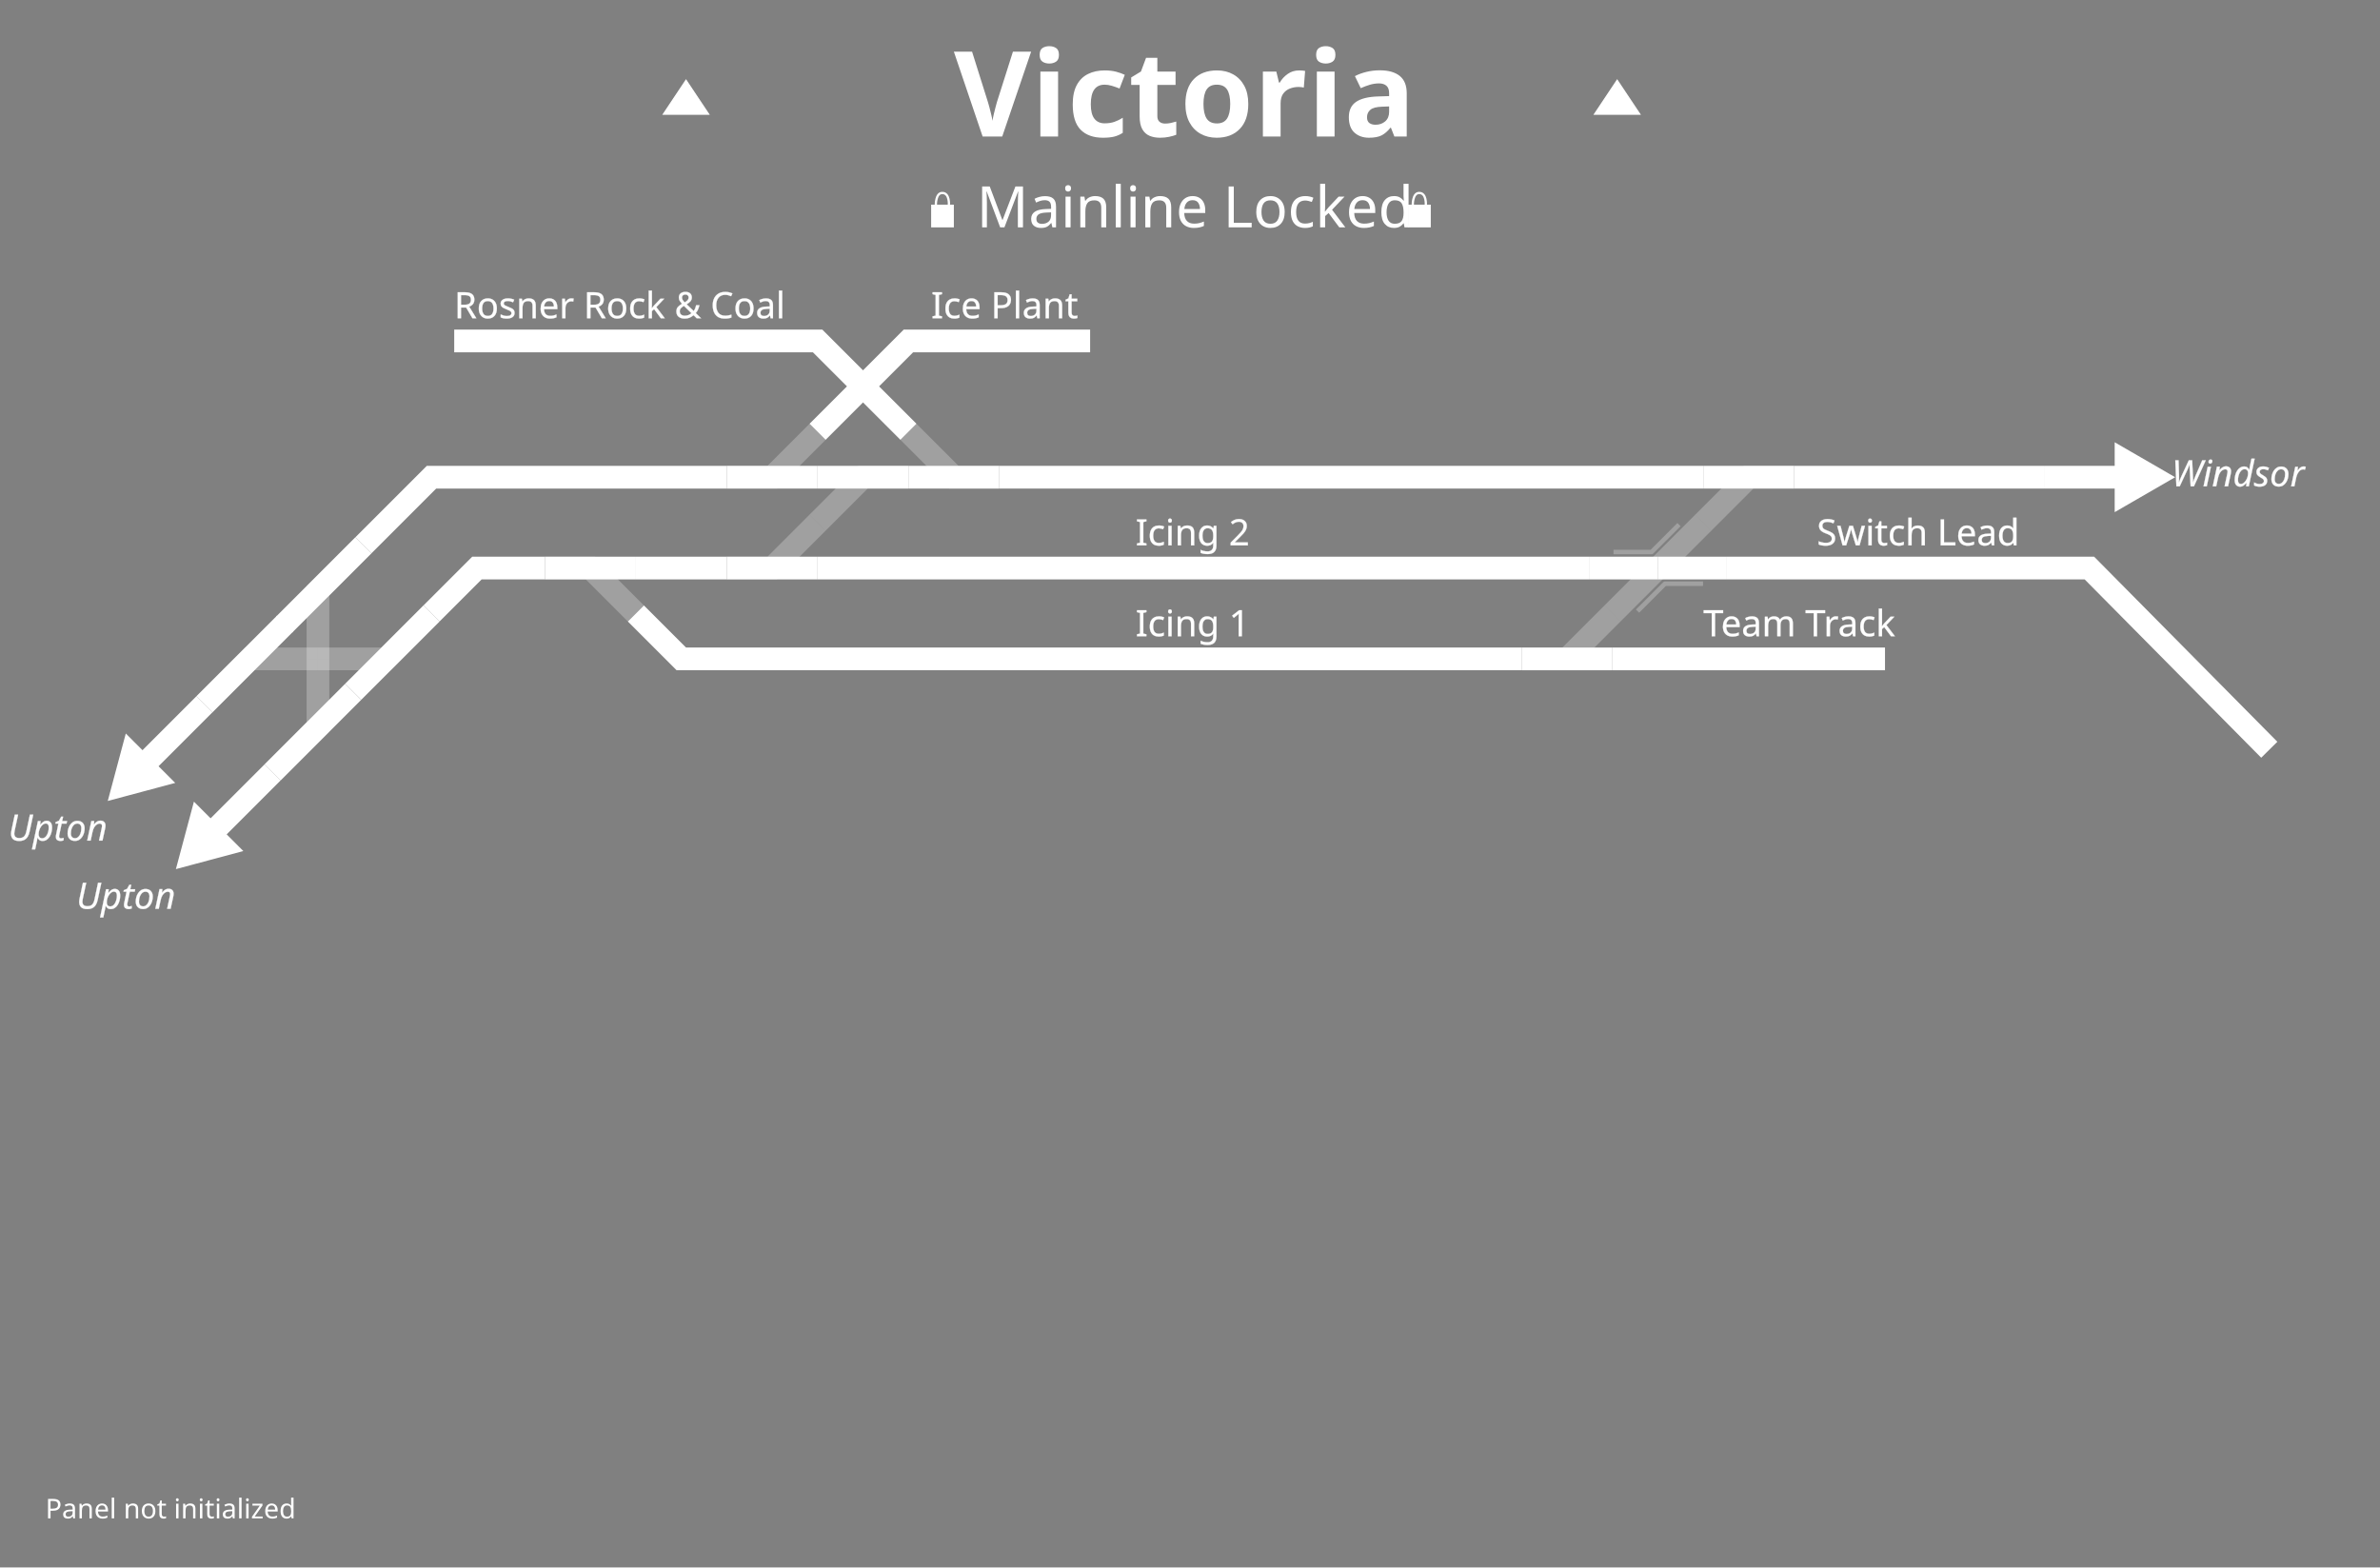
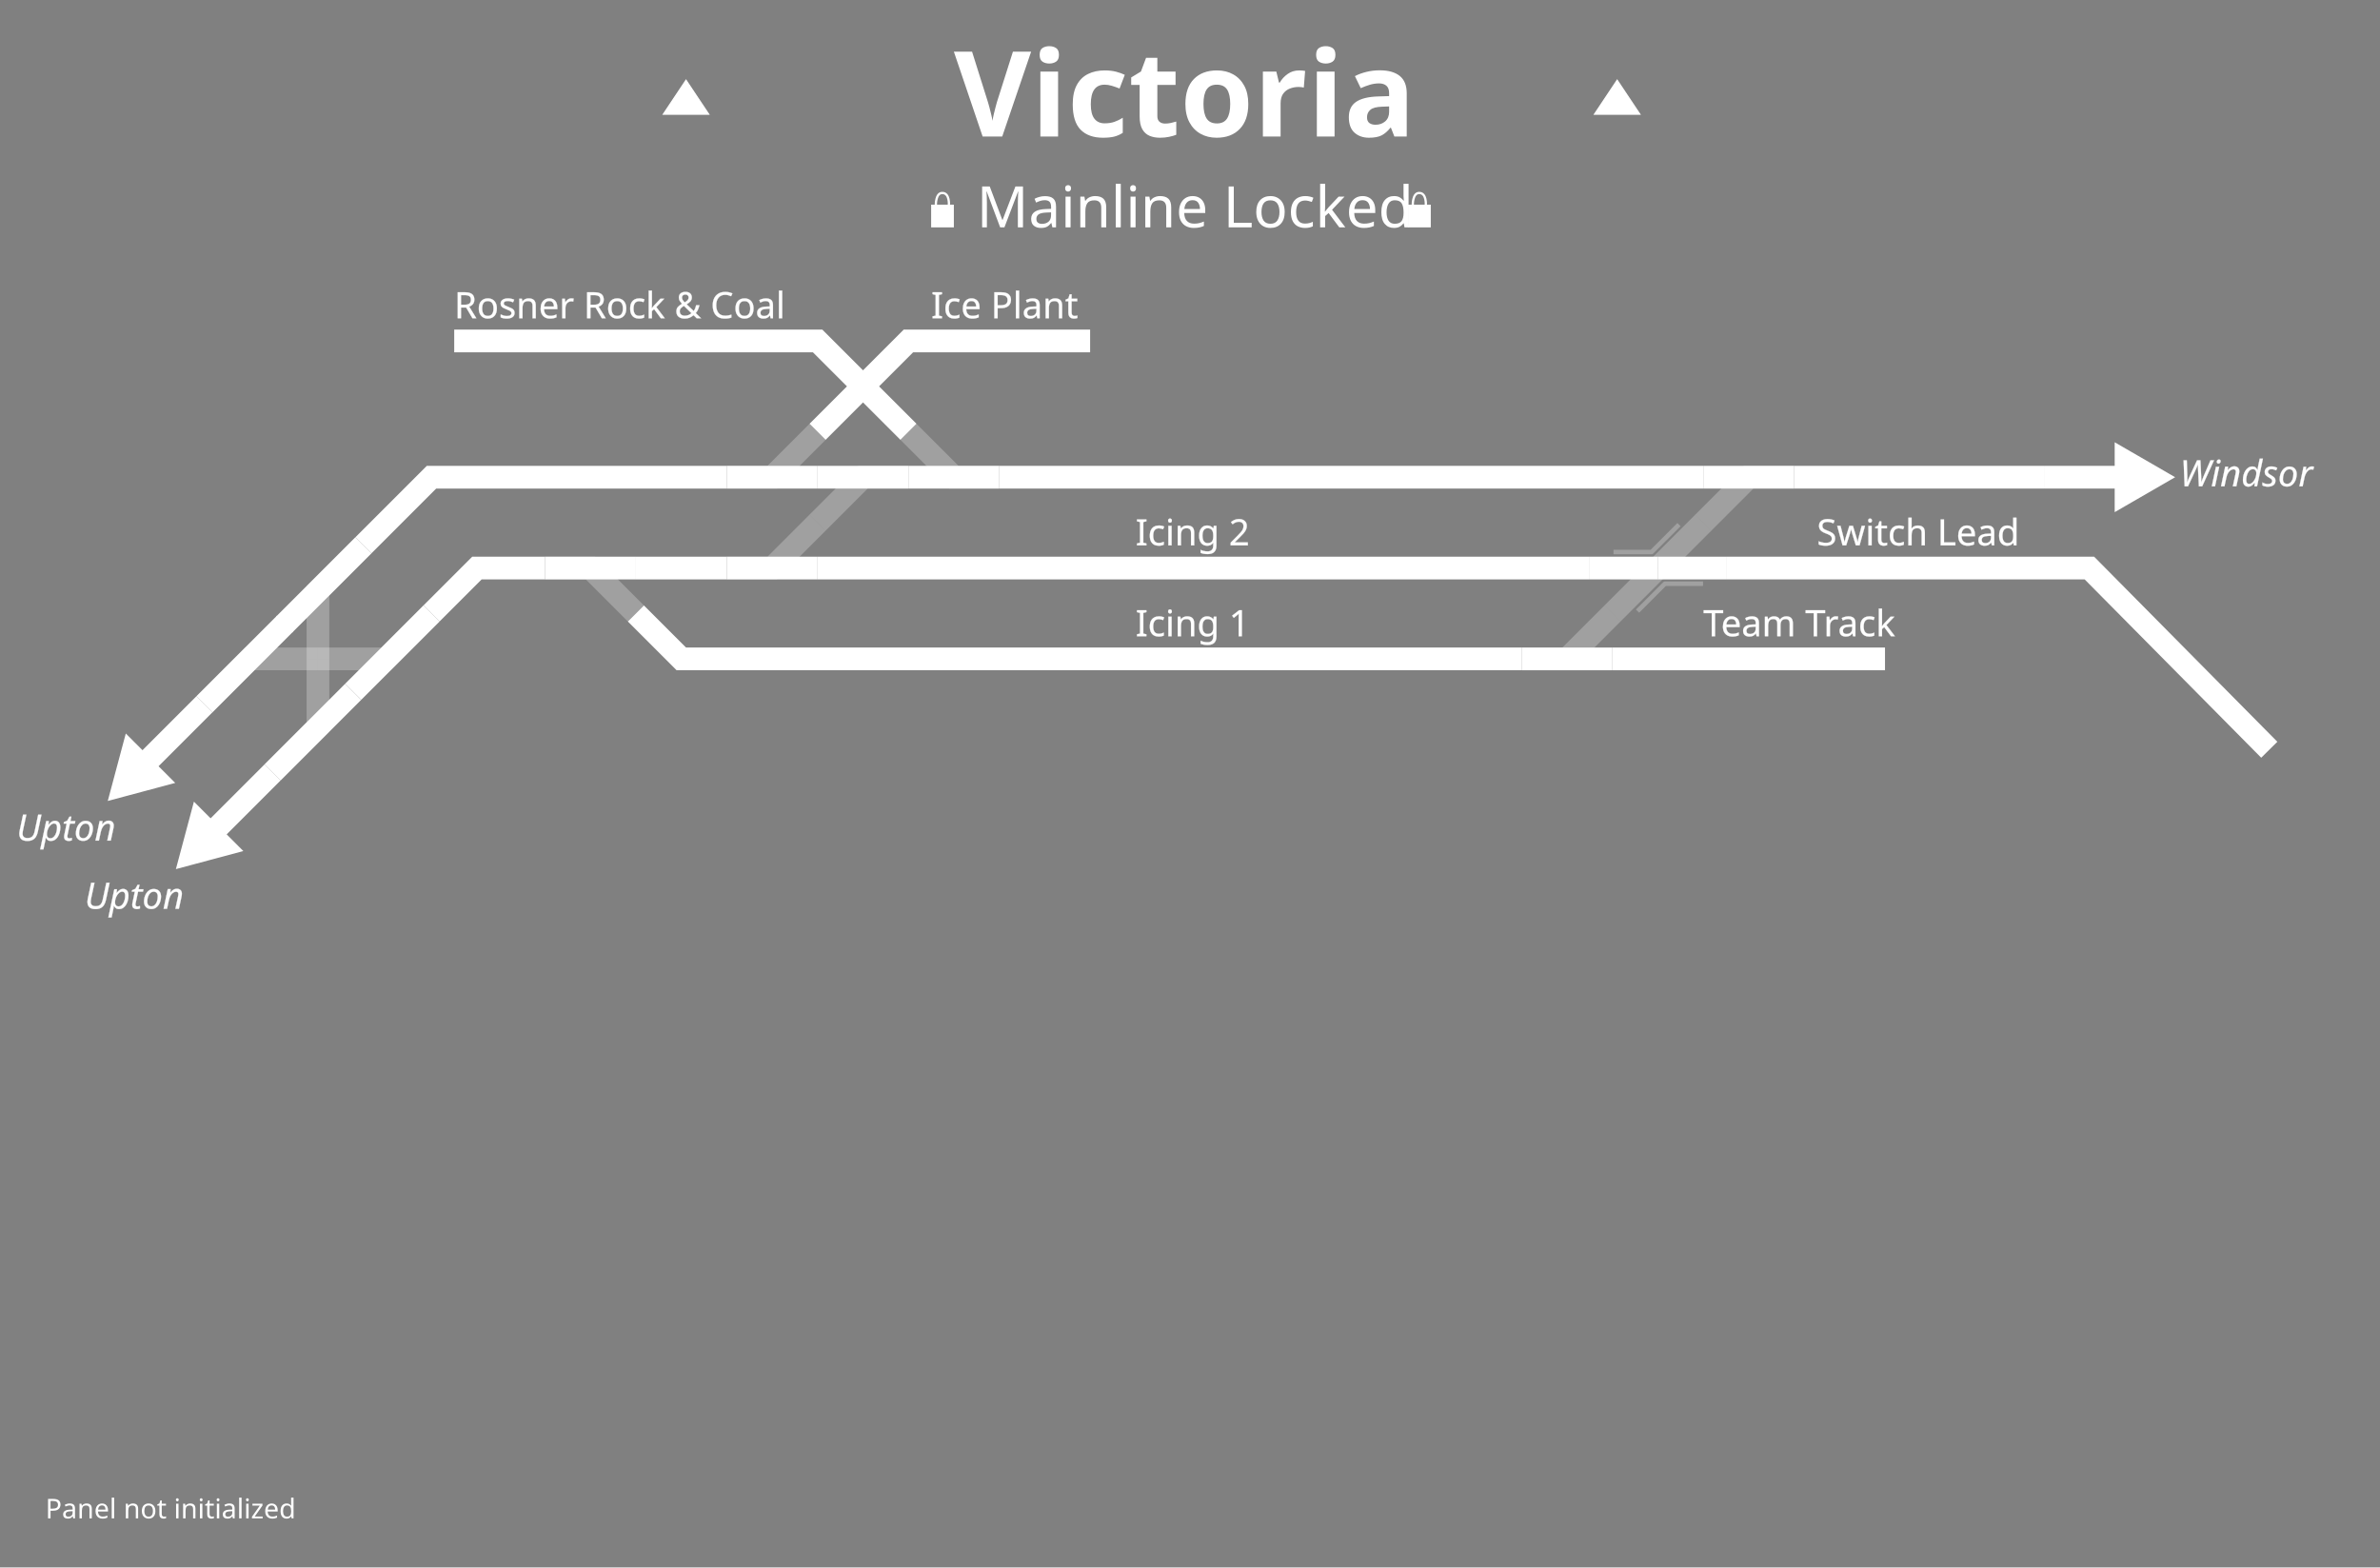
<svg xmlns="http://www.w3.org/2000/svg" xmlns:xlink="http://www.w3.org/1999/xlink" width="1047.958" height="690.115" id="svg2" version="1.1">
  <defs id="defs4">
    <marker orient="auto" refY="0.0" refX="0.0" id="StopS" style="overflow:visible">
      <path id="path4089" d="M 0,5.65 0,-5.65" style="fill:none;stroke:#ffffff;stroke-width:1pt" transform="scale(0.6,0.2)" />
    </marker>
    <linearGradient id="linearGradient5066">
      <stop style="stop-color:#000000;stop-opacity:0.188;" offset="0" id="stop5068" />
      <stop style="stop-color:#000000;stop-opacity:0;" offset="1" id="stop5070" />
    </linearGradient>
    <linearGradient id="linearGradient4692">
      <stop id="stop4694" offset="0" style="stop-color:#ffffff;stop-opacity:0.753;" />
      <stop id="stop4696" offset="1" style="stop-color:#ffffff;stop-opacity:0;" />
    </linearGradient>
    <linearGradient id="linearGradient4186">
      <stop style="stop-color:#808080;stop-opacity:1;" offset="0" id="stop4188" />
      <stop style="stop-color:#000000;stop-opacity:0;" offset="1" id="stop4190" />
    </linearGradient>
    <linearGradient id="linearGradient4137" paint="solid">
      <stop style="stop-color:#00ff00;stop-opacity:1;" offset="0" id="stop4139" />
    </linearGradient>
    <linearGradient xlink:href="#linearGradient4186" id="linearGradient4976" gradientUnits="userSpaceOnUse" x1="39.5" y1="75.114" x2="70.5" y2="75.114" />
    <linearGradient xlink:href="#linearGradient4186" id="linearGradient4978" gradientUnits="userSpaceOnUse" x1="39.5" y1="75.114" x2="70.5" y2="75.114" />
    <radialGradient xlink:href="#linearGradient4692" id="radialGradient5060" gradientUnits="userSpaceOnUse" cx="55" cy="75.114" fx="55" fy="75.114" r="15" />
    <radialGradient xlink:href="#linearGradient5066" id="radialGradient5064" gradientUnits="userSpaceOnUse" cx="55" cy="75.114" fx="55" fy="75.114" r="15" />
    <radialGradient xlink:href="#linearGradient4692" id="radialGradient4247" gradientUnits="userSpaceOnUse" cx="55" cy="75.114" fx="55" fy="75.114" r="15" />
    <radialGradient xlink:href="#linearGradient5066" id="radialGradient4249" gradientUnits="userSpaceOnUse" cx="55" cy="75.114" fx="55" fy="75.114" r="15" />
    <radialGradient xlink:href="#linearGradient5066" id="radialGradient4251" gradientUnits="userSpaceOnUse" cx="55" cy="75.114" fx="55" fy="75.114" r="15" />
    <linearGradient xlink:href="#linearGradient4186" id="linearGradient4253" gradientUnits="userSpaceOnUse" x1="39.5" y1="75.114" x2="70.5" y2="75.114" />
    <linearGradient xlink:href="#linearGradient4186" id="linearGradient4255" gradientUnits="userSpaceOnUse" x1="39.5" y1="75.114" x2="70.5" y2="75.114" />
    <marker orient="auto" refY="0" refX="0.6" id="TriangleAuthNBMarker" style="overflow:visible">
      <path id="TriangleAuthNBMarkerPath" d="m 5.77,0 -8.65,5 0,-10 8.65,5 z" style="fill:#00ff00;fill-rule:evenodd;stroke:#00ff00;stroke-width:1pt;marker-start:none" transform="scale(0.2,0.2)" />
    </marker>
    <marker orient="auto" refY="0" refX="-0.6" id="TriangleAuthSBMarker" style="overflow:visible">
      <path id="TriangleAuthSBMarkerPath" d="m 5.77,0 -8.65,5 0,-10 8.65,5 z" style="fill:#00ff00;fill-rule:evenodd;stroke:#00ff00;stroke-width:1pt;marker-start:none" transform="scale(-0.2,-0.2)" />
    </marker>
    <marker orient="auto" refY="0" refX="0.6" id="TriangleOccupiedNBMarker" style="overflow:visible">
      <path id="TriangleOccupiedNBMarkerPath" d="m 5.77,0 -8.65,5 0,-10 8.65,5 z" style="fill:#ff0000;fill-rule:evenodd;stroke:#ff0000;stroke-width:1pt;marker-start:none" transform="scale(0.2,0.2)" />
    </marker>
    <marker orient="auto" refY="0" refX="-0.6" id="TriangleOccupiedSBMarker" style="overflow:visible">
      <path id="TriangleOccupiedSBMarkerPath" d="m 5.77,0 -8.65,5 0,-10 8.65,5 z" style="fill:#ff0000;fill-rule:evenodd;stroke:#ff0000;stroke-width:1pt;marker-start:none" transform="scale(-0.2,-0.2)" />
    </marker>
    <marker orient="auto" refY="0" refX="0" id="TriangleOutM" style="overflow:visible">
      <path id="path4051" d="m 5.77,0 -8.65,5 0,-10 8.65,5 z" style="fill:#ffffff;fill-rule:evenodd;stroke:#ffffff;stroke-width:1pt;marker-start:none" transform="scale(0.25,0.25)" />
    </marker>
    <marker orient="auto" refY="0" refX="0" id="TriangleInM" style="overflow:visible">
      <path id="path4042" d="m 5.77,0 -8.65,5 0,-10 8.65,5 z" style="fill:#ffffff;fill-rule:evenodd;stroke:#ffffff;stroke-width:1pt;marker-start:none" transform="scale(-0.25,-0.25)" />
    </marker>
    <marker orient="auto" refY="0" refX="0" id="StopM" style="overflow:visible">
      <path id="path4078" d="M 0,5.65 0,-5.65" style="fill:none;stroke:#ffffff;stroke-width:2pt" transform="scale(0.4,0.4)" />
    </marker>
  </defs>
  <g id="backgroundLayer" transform="translate(0,-312.2474)">
    <rect style="fill:#808080;fill-opacity:1;fill-rule:evenodd;stroke:none" id="panelBackground" width="1047.958" height="690.115" x="0" y="312.247" />
  </g>
  <g id="textLayer" transform="translate(0,-3.979759)" style="display:inline">
    <a xlink:href="Cavanaugh.svg" id="a5406">
-       <text id="panelTitle" y="64.095" x="420" style="font-size:52.338px;font-style:normal;font-variant:normal;font-weight:bold;font-stretch:normal;text-align:start;line-height:125%;letter-spacing:0px;word-spacing:0px;writing-mode:lr-tb;text-anchor:start;fill:#ffffff;fill-opacity:1;stroke:none;font-family:Trebuchet MS;-inkscape-font-specification:Trebuchet MS Bold" xml:space="preserve">
-         <tspan y="64.095" x="420" id="tspan3823">Victoria</tspan>
+       <text id="panelTitle" y="64.095" x="420" style="font-style:normal;font-variant:normal;font-weight:bold;font-stretch:normal;line-height:0%;font-family:'Trebuchet MS';-inkscape-font-specification:'Trebuchet MS Bold';text-align:start;letter-spacing:0px;word-spacing:0px;writing-mode:lr-tb;text-anchor:start;fill:#ffffff;fill-opacity:1;stroke:none" xml:space="preserve">
+         <tspan y="64.095" x="420" id="tspan3823" style="font-size:52.338px;line-height:1.25">Victoria</tspan>
      </text>
    </a>
-     <text id="panelStatus" y="672.511" x="20" style="font-size:12px;font-style:normal;font-variant:normal;font-weight:normal;font-stretch:normal;text-align:start;line-height:125%;letter-spacing:0px;word-spacing:0px;writing-mode:lr-tb;text-anchor:start;fill:#ffffff;fill-opacity:1;stroke:none;font-family:Trebuchet MS;-inkscape-font-specification:Trebuchet MS" xml:space="preserve">
-       <tspan y="672.511" x="20" id="tspanPanelStatus">Panel not initialized</tspan>
+     <text id="panelStatus" y="672.511" x="20" style="font-style:normal;font-variant:normal;font-weight:normal;font-stretch:normal;line-height:0%;font-family:'Trebuchet MS';-inkscape-font-specification:'Trebuchet MS';text-align:start;letter-spacing:0px;word-spacing:0px;writing-mode:lr-tb;text-anchor:start;fill:#ffffff;fill-opacity:1;stroke:none" xml:space="preserve">
+       <tspan y="672.511" x="20" id="tspanPanelStatus" style="font-size:12px;line-height:1.25">Panel not initialized</tspan>
    </text>
    <path style="fill:#ffffff;fill-opacity:1;stroke:#ffffff;stroke-width:0.5px;stroke-linecap:butt;stroke-linejoin:miter;stroke-opacity:1" d="m 302.068,39.274 -10,15 20,0 z" id="leftLevelTriangle" />
    <use x="0" y="0" xlink:href="#leftLevelTriangle" id="rightLevelTriangle" transform="translate(410,9.8281146e-8)" width="1047.958" height="690.115" />
    <g id="mainlineLockedGroup" transform="translate(30,5.019e-4)">
-       <text xml:space="preserve" style="font-size:25.23px;font-style:normal;font-variant:normal;font-weight:normal;font-stretch:normal;text-align:start;line-height:125%;letter-spacing:0px;word-spacing:0px;writing-mode:lr-tb;text-anchor:start;fill:#ffffff;fill-opacity:1;stroke:none;font-family:Trebuchet MS;-inkscape-font-specification:Trebuchet MS" x="400" y="104.094" id="mainlineLockedText">
-         <tspan y="104.094" x="400" id="tspan3321">Mainline Locked</tspan>
+       <text xml:space="preserve" style="font-style:normal;font-variant:normal;font-weight:normal;font-stretch:normal;line-height:0%;font-family:'Trebuchet MS';-inkscape-font-specification:'Trebuchet MS';text-align:start;letter-spacing:0px;word-spacing:0px;writing-mode:lr-tb;text-anchor:start;fill:#ffffff;fill-opacity:1;stroke:none" x="400" y="104.094" id="mainlineLockedText">
+         <tspan y="104.094" x="400" id="tspan3321" style="font-size:25.23px;line-height:1.25">Mainline Locked</tspan>
      </text>
      <g id="leftLock">
        <rect id="lockBody" width="10" height="10" x="380" y="94.094" style="fill:#ffffff;fill-opacity:1;stroke:none" />
        <path style="fill:none;stroke:#ffffff;stroke-width:1px;stroke-linecap:butt;stroke-linejoin:miter;stroke-opacity:1" d="m 382.068,94.274 c 0,0 -0.12,-5.383 2.818,-5.323 3.358,-0.06 2.924,5.323 2.924,5.323" id="path4159" />
      </g>
      <use height="690.115" width="1047.958" transform="translate(210,1.3237304e-6)" id="rightLock" xlink:href="#leftLock" y="0" x="0" />
    </g>
  </g>
  <g id="industrialTrackLayer" transform="translate(0,-3.979759)" style="display:inline">
    <g id="g3199" transform="translate(-120,-320)">
-       <path style="opacity:0.25;fill:none;stroke:#ffffff;stroke-width:10;stroke-linecap:butt;stroke-linejoin:miter;stroke-miterlimit:4;stroke-opacity:1;stroke-dasharray:none" d="m 520,514.095 20,20 20,0" id="TO728.R" />
-       <path id="TO728.N" d="m 520,534.095 40,0" style="fill:none;stroke:#ffffff;stroke-width:10;stroke-linecap:butt;stroke-linejoin:miter;stroke-miterlimit:4;stroke-opacity:1;stroke-dasharray:none" />
+       <path style="opacity:0.25;fill:none;stroke:#ffffff;stroke-width:10;stroke-linecap:butt;stroke-linejoin:miter;stroke-miterlimit:4;stroke-dasharray:none;stroke-opacity:1" d="m 520,514.095 20,20 h 20" id="TO728.R" />
+       <path id="TO728.N" d="m 520,534.095 h 40" style="fill:none;stroke:#ffffff;stroke-width:10;stroke-linecap:butt;stroke-linejoin:miter;stroke-miterlimit:4;stroke-dasharray:none;stroke-opacity:1" />
    </g>
    <g id="g4691" transform="matrix(-1,0,0,1,960,-280)">
-       <g transform="matrix(-1,0,0,-1,540,1108.189)" id="g4675">
-         <path style="opacity:0.25;fill:none;stroke:#ffffff;stroke-width:10;stroke-linecap:butt;stroke-linejoin:miter;stroke-miterlimit:4;stroke-opacity:1;stroke-dasharray:none;display:inline" d="m 290,554.095 20,20" id="TO749B.R" />
-         <path id="TO749B.N" d="m 280,574.095 30,0" style="fill:none;stroke:#ffffff;stroke-width:10;stroke-linecap:butt;stroke-linejoin:miter;stroke-miterlimit:4;stroke-opacity:1;stroke-dasharray:none;display:inline" />
+       <g transform="rotate(180,270,554.0945)" id="g4675">
+         <path style="display:inline;opacity:0.25;fill:none;stroke:#ffffff;stroke-width:10;stroke-linecap:butt;stroke-linejoin:miter;stroke-miterlimit:4;stroke-dasharray:none;stroke-opacity:1" d="m 290,554.095 20,20" id="TO749B.R" />
+         <path id="TO749B.N" d="m 280,574.095 h 30" style="display:inline;fill:none;stroke:#ffffff;stroke-width:10;stroke-linecap:butt;stroke-linejoin:miter;stroke-miterlimit:4;stroke-dasharray:none;stroke-opacity:1" />
      </g>
      <g id="g4679" transform="translate(-80,-40)">
-         <path style="opacity:0.25;fill:none;stroke:#ffffff;stroke-width:10;stroke-linecap:butt;stroke-linejoin:miter;stroke-miterlimit:4;stroke-opacity:1;stroke-dasharray:none;display:inline" d="m 290,554.095 20,20" id="TO726B.N" />
-         <path id="TO726B.R" d="m 280,574.095 30,0" style="fill:none;stroke:#ffffff;stroke-width:10;stroke-linecap:butt;stroke-linejoin:miter;stroke-miterlimit:4;stroke-opacity:1;stroke-dasharray:none;display:inline" />
+         <path style="display:inline;opacity:0.25;fill:none;stroke:#ffffff;stroke-width:10;stroke-linecap:butt;stroke-linejoin:miter;stroke-miterlimit:4;stroke-dasharray:none;stroke-opacity:1" d="m 290,554.095 20,20" id="TO726B.N" />
+         <path id="TO726B.R" d="m 280,574.095 h 30" style="display:inline;fill:none;stroke:#ffffff;stroke-width:10;stroke-linecap:butt;stroke-linejoin:miter;stroke-miterlimit:4;stroke-dasharray:none;stroke-opacity:1" />
      </g>
-       <path style="opacity:0.25;fill:none;stroke:#ffffff;stroke-width:2;stroke-linecap:butt;stroke-linejoin:round;stroke-miterlimit:4;stroke-opacity:1;stroke-dasharray:none;display:inline" d="m 238.964,553.058 -12.073,-12.073 -16.776,0" id="path4685" />
-       <path id="path4689" d="m 220.709,514.961 12.073,12.073 16.776,0" style="opacity:0.25;fill:none;stroke:#ffffff;stroke-width:2;stroke-linecap:butt;stroke-linejoin:round;stroke-miterlimit:4;stroke-opacity:1;stroke-dasharray:none;display:inline" />
+       <path style="display:inline;opacity:0.25;fill:none;stroke:#ffffff;stroke-width:2;stroke-linecap:butt;stroke-linejoin:round;stroke-miterlimit:4;stroke-dasharray:none;stroke-opacity:1" d="M 238.964,553.058 226.891,540.985 H 210.115" id="path4685" />
+       <path id="path4689" d="m 220.709,514.961 12.073,12.073 h 16.776" style="display:inline;opacity:0.25;fill:none;stroke:#ffffff;stroke-width:2;stroke-linecap:butt;stroke-linejoin:round;stroke-miterlimit:4;stroke-dasharray:none;stroke-opacity:1" />
    </g>
    <g id="g131" transform="matrix(-1,0,0,1,880,-320)">
-       <path style="opacity:0.25;fill:none;stroke:#ffffff;stroke-width:10;stroke-linecap:butt;stroke-linejoin:miter;stroke-miterlimit:4;stroke-opacity:1;stroke-dasharray:none" d="m 520,514.095 20,20 20,0" id="TO727.R" />
-       <path id="TO727.N" d="m 520,534.095 40,0" style="fill:none;stroke:#ffffff;stroke-width:10;stroke-linecap:butt;stroke-linejoin:miter;stroke-miterlimit:4;stroke-opacity:1;stroke-dasharray:none" />
+       <path style="opacity:0.25;fill:none;stroke:#ffffff;stroke-width:10;stroke-linecap:butt;stroke-linejoin:miter;stroke-miterlimit:4;stroke-dasharray:none;stroke-opacity:1" d="m 520,514.095 20,20 h 20" id="TO727.R" />
+       <path id="TO727.N" d="m 520,534.095 h 40" style="fill:none;stroke:#ffffff;stroke-width:10;stroke-linecap:butt;stroke-linejoin:miter;stroke-miterlimit:4;stroke-dasharray:none;stroke-opacity:1" />
    </g>
-     <path id="track1Path" d="m 670,294.094 -370,0 -20,-20" style="fill:none;stroke:#ffffff;stroke-width:10;stroke-linecap:butt;stroke-linejoin:miter;stroke-miterlimit:4;stroke-opacity:1;stroke-dasharray:none" />
-     <path id="track6Path" d="m 240,254.095 -30,0 -20,20" style="fill:none;stroke:#ffffff;stroke-width:10;stroke-linecap:butt;stroke-linejoin:miter;stroke-miterlimit:4;stroke-opacity:1;stroke-dasharray:none" />
+     <path id="track1Path" d="M 670,294.094 H 300 l -20,-20" style="fill:none;stroke:#ffffff;stroke-width:10;stroke-linecap:butt;stroke-linejoin:miter;stroke-miterlimit:4;stroke-dasharray:none;stroke-opacity:1" />
+     <path id="track6Path" d="m 240,254.095 h -30 l -20,20" style="fill:none;stroke:#ffffff;stroke-width:10;stroke-linecap:butt;stroke-linejoin:miter;stroke-miterlimit:4;stroke-dasharray:none;stroke-opacity:1" />
    <g transform="matrix(-1,0,0,1,880,-280)" id="g3477">
-       <path id="TO729B.N" d="m 520,514.095 20,20 20,0" style="opacity:0.25;fill:none;stroke:#ffffff;stroke-width:10;stroke-linecap:butt;stroke-linejoin:miter;stroke-miterlimit:4;stroke-opacity:1;stroke-dasharray:none" />
-       <path style="fill:none;stroke:#ffffff;stroke-width:10;stroke-linecap:butt;stroke-linejoin:miter;stroke-miterlimit:4;stroke-opacity:1;stroke-dasharray:none" d="m 520,534.095 40,0" id="TO729B.R" />
+       <path id="TO729B.N" d="m 520,514.095 20,20 h 20" style="opacity:0.25;fill:none;stroke:#ffffff;stroke-width:10;stroke-linecap:butt;stroke-linejoin:miter;stroke-miterlimit:4;stroke-dasharray:none;stroke-opacity:1" />
+       <path style="fill:none;stroke:#ffffff;stroke-width:10;stroke-linecap:butt;stroke-linejoin:miter;stroke-miterlimit:4;stroke-dasharray:none;stroke-opacity:1" d="m 520,534.095 h 40" id="TO729B.R" />
    </g>
    <g transform="matrix(1,0,0,-1,-160,748.189)" id="g3483">
-       <path id="TO729A.N" d="m 520,514.095 20,20 20,0" style="opacity:0.25;fill:none;stroke:#ffffff;stroke-width:10;stroke-linecap:butt;stroke-linejoin:miter;stroke-miterlimit:4;stroke-opacity:1;stroke-dasharray:none" />
-       <path style="fill:none;stroke:#ffffff;stroke-width:10;stroke-linecap:butt;stroke-linejoin:miter;stroke-miterlimit:4;stroke-opacity:1;stroke-dasharray:none" d="m 520,534.095 40,0" id="TO729A.R" />
+       <path id="TO729A.N" d="m 520,514.095 20,20 h 20" style="opacity:0.25;fill:none;stroke:#ffffff;stroke-width:10;stroke-linecap:butt;stroke-linejoin:miter;stroke-miterlimit:4;stroke-dasharray:none;stroke-opacity:1" />
+       <path style="fill:none;stroke:#ffffff;stroke-width:10;stroke-linecap:butt;stroke-linejoin:miter;stroke-miterlimit:4;stroke-dasharray:none;stroke-opacity:1" d="m 520,534.095 h 40" id="TO729A.R" />
    </g>
-     <g transform="matrix(-1,0,0,-1,800,788.189)" id="g3489">
-       <path id="TO748.R" d="m 520,514.095 20,20 20,0" style="opacity:0.25;fill:none;stroke:#ffffff;stroke-width:10;stroke-linecap:butt;stroke-linejoin:miter;stroke-miterlimit:4;stroke-opacity:1;stroke-dasharray:none" />
-       <path style="fill:none;stroke:#ffffff;stroke-width:10;stroke-linecap:butt;stroke-linejoin:miter;stroke-miterlimit:4;stroke-opacity:1;stroke-dasharray:none" d="m 520,534.095 40,0" id="TO748.N" />
+     <g transform="rotate(180,400,394.0945)" id="g3489">
+       <path id="TO748.R" d="m 520,514.095 20,20 h 20" style="opacity:0.25;fill:none;stroke:#ffffff;stroke-width:10;stroke-linecap:butt;stroke-linejoin:miter;stroke-miterlimit:4;stroke-dasharray:none;stroke-opacity:1" />
+       <path style="fill:none;stroke:#ffffff;stroke-width:10;stroke-linecap:butt;stroke-linejoin:miter;stroke-miterlimit:4;stroke-dasharray:none;stroke-opacity:1" d="m 520,534.095 h 40" id="TO748.N" />
    </g>
    <g id="g3495" transform="matrix(-1,0,0,1,1230,-240)">
-       <path style="opacity:0.25;fill:none;stroke:#ffffff;stroke-width:10;stroke-linecap:butt;stroke-linejoin:miter;stroke-miterlimit:4;stroke-opacity:1;stroke-dasharray:none" d="m 520,514.095 20,20 20,0" id="TO749A.R" />
-       <path id="TO749A.N" d="m 520,534.095 40,0" style="fill:none;stroke:#ffffff;stroke-width:10;stroke-linecap:butt;stroke-linejoin:miter;stroke-miterlimit:4;stroke-opacity:1;stroke-dasharray:none" />
+       <path style="opacity:0.25;fill:none;stroke:#ffffff;stroke-width:10;stroke-linecap:butt;stroke-linejoin:miter;stroke-miterlimit:4;stroke-dasharray:none;stroke-opacity:1" d="m 520,514.095 20,20 h 20" id="TO749A.R" />
+       <path id="TO749A.N" d="m 520,534.095 h 40" style="fill:none;stroke:#ffffff;stroke-width:10;stroke-linecap:butt;stroke-linejoin:miter;stroke-miterlimit:4;stroke-dasharray:none;stroke-opacity:1" />
    </g>
    <g id="g3501" transform="matrix(1,0,0,-1,230,748.189)">
-       <path style="opacity:0.25;fill:none;stroke:#ffffff;stroke-width:10;stroke-linecap:butt;stroke-linejoin:miter;stroke-miterlimit:4;stroke-opacity:1;stroke-dasharray:none" d="m 520,514.095 20,20 20,0" id="TO726A.N" />
-       <path id="TO726A.R" d="m 520,534.095 40,0" style="fill:none;stroke:#ffffff;stroke-width:10;stroke-linecap:butt;stroke-linejoin:miter;stroke-miterlimit:4;stroke-opacity:1;stroke-dasharray:none" />
+       <path style="opacity:0.25;fill:none;stroke:#ffffff;stroke-width:10;stroke-linecap:butt;stroke-linejoin:miter;stroke-miterlimit:4;stroke-dasharray:none;stroke-opacity:1" d="m 520,514.095 20,20 h 20" id="TO726A.N" />
+       <path id="TO726A.R" d="m 520,534.095 h 40" style="fill:none;stroke:#ffffff;stroke-width:10;stroke-linecap:butt;stroke-linejoin:miter;stroke-miterlimit:4;stroke-dasharray:none;stroke-opacity:1" />
    </g>
-     <path id="path3509" d="m 320,254.095 -40,0" style="fill:none;stroke:#ffffff;stroke-width:10;stroke-linecap:butt;stroke-linejoin:miter;stroke-miterlimit:4;stroke-opacity:1;stroke-dasharray:none" />
-     <path id="path3511" d="m 999.206,334.094 -79.206,-80 -160,0" style="fill:none;stroke:#ffffff;stroke-width:10;stroke-linecap:butt;stroke-linejoin:miter;stroke-miterlimit:4;stroke-opacity:1;stroke-dasharray:none" />
-     <path style="fill:none;stroke:#ffffff;stroke-width:10;stroke-linecap:butt;stroke-linejoin:miter;stroke-miterlimit:4;stroke-opacity:1;stroke-dasharray:none" d="m 830,294.094 -120,0" id="path3513" />
-     <path style="fill:none;stroke:#ffffff;stroke-width:10;stroke-linecap:butt;stroke-linejoin:miter;stroke-miterlimit:4;stroke-opacity:1;stroke-dasharray:none" d="m 200,154.095 160,0 40,40" id="path3523" />
-     <path id="path3525" d="m 480,154.095 -80,0 -40,40" style="fill:none;stroke:#ffffff;stroke-width:10;stroke-linecap:butt;stroke-linejoin:miter;stroke-miterlimit:4;stroke-opacity:1;stroke-dasharray:none" />
-     <path style="fill:none;stroke:#ffffff;stroke-width:10;stroke-linecap:butt;stroke-linejoin:miter;stroke-miterlimit:4;stroke-opacity:1;stroke-dasharray:none" d="m 700,254.095 -340,0" id="path3527" />
-     <path id="path3531" d="m 90,374.094 30,-30" style="fill:none;stroke:#ffffff;stroke-width:10;stroke-linecap:butt;stroke-linejoin:miter;stroke-miterlimit:4;stroke-opacity:1;stroke-dasharray:none;marker-start:url(#TriangleInM);display:inline" />
+     <path id="path3509" d="M 320,254.095 H 280" style="fill:none;stroke:#ffffff;stroke-width:10;stroke-linecap:butt;stroke-linejoin:miter;stroke-miterlimit:4;stroke-dasharray:none;stroke-opacity:1" />
+     <path id="path3511" d="M 999.206,334.094 920,254.095 H 760" style="fill:none;stroke:#ffffff;stroke-width:10;stroke-linecap:butt;stroke-linejoin:miter;stroke-miterlimit:4;stroke-dasharray:none;stroke-opacity:1" />
+     <path style="fill:none;stroke:#ffffff;stroke-width:10;stroke-linecap:butt;stroke-linejoin:miter;stroke-miterlimit:4;stroke-dasharray:none;stroke-opacity:1" d="M 830,294.094 H 710" id="path3513" />
+     <path style="fill:none;stroke:#ffffff;stroke-width:10;stroke-linecap:butt;stroke-linejoin:miter;stroke-miterlimit:4;stroke-dasharray:none;stroke-opacity:1" d="m 200,154.095 h 160 l 40,40" id="path3523" />
+     <path id="path3525" d="m 480,154.095 h -80 l -40,40" style="fill:none;stroke:#ffffff;stroke-width:10;stroke-linecap:butt;stroke-linejoin:miter;stroke-miterlimit:4;stroke-dasharray:none;stroke-opacity:1" />
+     <path style="fill:none;stroke:#ffffff;stroke-width:10;stroke-linecap:butt;stroke-linejoin:miter;stroke-miterlimit:4;stroke-dasharray:none;stroke-opacity:1" d="M 700,254.095 H 360" id="path3527" />
+     <path id="path3531" d="m 90,374.094 30,-30" style="display:inline;fill:none;stroke:#ffffff;stroke-width:10;stroke-linecap:butt;stroke-linejoin:miter;stroke-miterlimit:4;stroke-dasharray:none;stroke-opacity:1;marker-start:url(#TriangleInM)" />
  </g>
  <g id="mainlineTrackLayer" transform="translate(0,-3.979759)" style="display:inline">
-     <path style="fill:none;stroke:#ffffff;stroke-width:10;stroke-linecap:butt;stroke-linejoin:miter;stroke-miterlimit:4;stroke-opacity:1;stroke-dasharray:none;marker-start:url(#TriangleInM);display:inline" d="m 60,344.094 30,-30" id="path4255" />
-     <path id="path3515" d="m 940,214.095 -40,0" style="fill:none;stroke:#ffffff;stroke-width:10;stroke-linecap:butt;stroke-linejoin:miter;stroke-miterlimit:4;stroke-opacity:1;stroke-dasharray:none;marker-start:url(#TriangleInM);display:inline" />
-     <path id="path3529" d="m 750,214.095 -310,0" style="fill:none;stroke:#ffffff;stroke-width:10;stroke-linecap:butt;stroke-linejoin:miter;stroke-miterlimit:4;stroke-opacity:1;stroke-dasharray:none;display:inline" />
-     <path style="fill:none;stroke:#ffffff;stroke-width:10;stroke-linecap:butt;stroke-linejoin:miter;stroke-miterlimit:4;stroke-opacity:1;stroke-dasharray:none;display:inline" d="m 900,214.095 -110,0" id="path3563" />
-     <path style="fill:none;stroke:#ffffff;stroke-width:10;stroke-linecap:butt;stroke-linejoin:miter;stroke-miterlimit:4;stroke-opacity:1;stroke-dasharray:none;display:inline" d="m 320,214.095 -130,0 -30,30" id="path3507" />
-     <g style="display:inline" transform="matrix(0,-1,1,0,-404.0945,814.0945)" id="g3465">
-       <path id="TO725D.R" d="m 520,544.095 0,30 20,20" style="opacity:0.25;fill:none;stroke:#ffffff;stroke-width:10;stroke-linecap:butt;stroke-linejoin:miter;stroke-miterlimit:4;stroke-opacity:1;stroke-dasharray:none" />
-       <path style="fill:none;stroke:#ffffff;stroke-width:10;stroke-linecap:butt;stroke-linejoin:miter;stroke-miterlimit:4;stroke-opacity:1;stroke-dasharray:none" d="M 505.524,559.619 540,594.095" id="TO725D.N" />
+     <path style="display:inline;fill:none;stroke:#ffffff;stroke-width:10;stroke-linecap:butt;stroke-linejoin:miter;stroke-miterlimit:4;stroke-dasharray:none;stroke-opacity:1;marker-start:url(#TriangleInM)" d="m 60,344.094 30,-30" id="path4255" />
+     <path id="path3515" d="M 940,214.095 H 900" style="display:inline;fill:none;stroke:#ffffff;stroke-width:10;stroke-linecap:butt;stroke-linejoin:miter;stroke-miterlimit:4;stroke-dasharray:none;stroke-opacity:1;marker-start:url(#TriangleInM)" />
+     <path id="path3529" d="M 750,214.095 H 440" style="display:inline;fill:none;stroke:#ffffff;stroke-width:10;stroke-linecap:butt;stroke-linejoin:miter;stroke-miterlimit:4;stroke-dasharray:none;stroke-opacity:1" />
+     <path style="display:inline;fill:none;stroke:#ffffff;stroke-width:10;stroke-linecap:butt;stroke-linejoin:miter;stroke-miterlimit:4;stroke-dasharray:none;stroke-opacity:1" d="M 900,214.095 H 790" id="path3563" />
+     <path style="display:inline;fill:none;stroke:#ffffff;stroke-width:10;stroke-linecap:butt;stroke-linejoin:miter;stroke-miterlimit:4;stroke-dasharray:none;stroke-opacity:1" d="M 320,214.095 H 190 l -30,30" id="path3507" />
+     <g style="display:inline" transform="rotate(-90,205,609.0945)" id="g3465">
+       <path id="TO725D.R" d="m 520,544.095 v 30 l 20,20" style="opacity:0.25;fill:none;stroke:#ffffff;stroke-width:10;stroke-linecap:butt;stroke-linejoin:miter;stroke-miterlimit:4;stroke-dasharray:none;stroke-opacity:1" />
+       <path style="fill:none;stroke:#ffffff;stroke-width:10;stroke-linecap:butt;stroke-linejoin:miter;stroke-miterlimit:4;stroke-dasharray:none;stroke-opacity:1" d="M 505.524,559.619 540,594.095" id="TO725D.N" />
    </g>
    <g style="display:inline" id="g3471" transform="matrix(0,-1,-1,0,624.0945,834.0945)">
-       <path style="opacity:0.25;fill:none;stroke:#ffffff;stroke-width:10;stroke-linecap:butt;stroke-linejoin:miter;stroke-miterlimit:4;stroke-opacity:1;stroke-dasharray:none" d="m 540,484.094 30,0 20,-20" id="TO725B.R" />
-       <path id="TO725B.N" d="M 555.18,498.915 590,464.094" style="fill:none;stroke:#ffffff;stroke-width:10;stroke-linecap:butt;stroke-linejoin:miter;stroke-miterlimit:4;stroke-opacity:1;stroke-dasharray:none" />
+       <path style="opacity:0.25;fill:none;stroke:#ffffff;stroke-width:10;stroke-linecap:butt;stroke-linejoin:miter;stroke-miterlimit:4;stroke-dasharray:none;stroke-opacity:1" d="m 540,484.094 h 30 l 20,-20" id="TO725B.R" />
+       <path id="TO725B.N" d="M 555.18,498.915 590,464.094" style="fill:none;stroke:#ffffff;stroke-width:10;stroke-linecap:butt;stroke-linejoin:miter;stroke-miterlimit:4;stroke-dasharray:none;stroke-opacity:1" />
    </g>
    <g id="g4474" transform="matrix(0,1,1,0,-414.0945,-215.9055)" style="display:inline">
-       <path style="opacity:0.25;fill:none;stroke:#ffffff;stroke-width:10;stroke-linecap:butt;stroke-linejoin:miter;stroke-miterlimit:4;stroke-opacity:1;stroke-dasharray:none" d="m 510,554.095 30,0 20,-20" id="TO725C.R" />
-       <path id="TO725C.N" d="M 524.491,569.603 560,534.095" style="fill:none;stroke:#ffffff;stroke-width:10;stroke-linecap:butt;stroke-linejoin:miter;stroke-miterlimit:4;stroke-opacity:1;stroke-dasharray:none" />
+       <path style="opacity:0.25;fill:none;stroke:#ffffff;stroke-width:10;stroke-linecap:butt;stroke-linejoin:miter;stroke-miterlimit:4;stroke-dasharray:none;stroke-opacity:1" d="m 510,554.095 h 30 l 20,-20" id="TO725C.R" />
+       <path id="TO725C.N" d="M 524.491,569.603 560,534.095" style="fill:none;stroke:#ffffff;stroke-width:10;stroke-linecap:butt;stroke-linejoin:miter;stroke-miterlimit:4;stroke-dasharray:none;stroke-opacity:1" />
    </g>
-     <g transform="matrix(0,1,-1,0,624.0945,-205.9055)" id="g4480" style="display:inline">
-       <path id="TO725A.R" d="m 500,484.094 0,30 20,20" style="opacity:0.25;fill:none;stroke:#ffffff;stroke-width:10;stroke-linecap:butt;stroke-linejoin:miter;stroke-miterlimit:4;stroke-opacity:1;stroke-dasharray:none" />
-       <path style="fill:none;stroke:#ffffff;stroke-width:10;stroke-linecap:butt;stroke-linejoin:miter;stroke-miterlimit:4;stroke-opacity:1;stroke-dasharray:none" d="M 484.491,498.586 520,534.095" id="TO725A.N" />
+     <g transform="rotate(90,415,209.0945)" id="g4480" style="display:inline">
+       <path id="TO725A.R" d="m 500,484.094 v 30 l 20,20" style="opacity:0.25;fill:none;stroke:#ffffff;stroke-width:10;stroke-linecap:butt;stroke-linejoin:miter;stroke-miterlimit:4;stroke-dasharray:none;stroke-opacity:1" />
+       <path style="fill:none;stroke:#ffffff;stroke-width:10;stroke-linecap:butt;stroke-linejoin:miter;stroke-miterlimit:4;stroke-dasharray:none;stroke-opacity:1" d="M 484.491,498.586 520,534.095" id="TO725A.N" />
    </g>
  </g>
  <g id="mainlinePanelLinkLayer" transform="translate(0,-5.8839113e-5)" style="display:inline">
    <a xlink:href="Upton.svg" style="display:inline" id="pasoLink" transform="translate(-200,244)">
-       <text xml:space="preserve" style="font-style:italic;font-variant:normal;font-weight:normal;font-stretch:normal;font-size:16px;line-height:125%;font-family:'Trebuchet MS';-inkscape-font-specification:'Trebuchet MS Italic';text-align:center;letter-spacing:0px;word-spacing:0px;writing-mode:lr-tb;text-anchor:middle;fill:#ffffff;fill-opacity:1;stroke:#ffffff;stroke-width:0.1;stroke-miterlimit:4;stroke-dasharray:none;stroke-opacity:1" x="240" y="126.115" id="text3120">
-         <tspan x="240" y="126.115" id="tspan3417">Upton</tspan>
+       <text xml:space="preserve" style="font-style:italic;font-variant:normal;font-weight:normal;font-stretch:normal;line-height:0%;font-family:'Trebuchet MS';-inkscape-font-specification:'Trebuchet MS Italic';text-align:center;letter-spacing:0px;word-spacing:0px;writing-mode:lr-tb;text-anchor:middle;fill:#ffffff;fill-opacity:1;stroke:#ffffff;stroke-width:0.1;stroke-miterlimit:4;stroke-dasharray:none;stroke-opacity:1" x="240" y="126.115" id="text3120">
+         <tspan x="240" y="126.115" id="tspan3417" style="font-size:16px;line-height:1.25">Upton</tspan>
      </text>
    </a>
    <a xlink:href="Windsor.svg" transform="translate(750,98.00005)" id="a3517" style="display:inline">
-       <text id="text3519" y="116.115" x="250" style="font-style:italic;font-variant:normal;font-weight:normal;font-stretch:normal;font-size:16px;line-height:125%;font-family:'Trebuchet MS';-inkscape-font-specification:'Trebuchet MS Italic';text-align:center;letter-spacing:0px;word-spacing:0px;writing-mode:lr-tb;text-anchor:middle;fill:#ffffff;fill-opacity:1;stroke:#ffffff;stroke-width:0.1;stroke-miterlimit:4;stroke-dasharray:none;stroke-opacity:1" xml:space="preserve">
-         <tspan id="tspan3521" y="116.115" x="250">Windsor</tspan>
+       <text id="text3519" y="116.115" x="250" style="font-style:italic;font-variant:normal;font-weight:normal;font-stretch:normal;line-height:0%;font-family:'Trebuchet MS';-inkscape-font-specification:'Trebuchet MS Italic';text-align:center;letter-spacing:0px;word-spacing:0px;writing-mode:lr-tb;text-anchor:middle;fill:#ffffff;fill-opacity:1;stroke:#ffffff;stroke-width:0.1;stroke-miterlimit:4;stroke-dasharray:none;stroke-opacity:1" xml:space="preserve">
+         <tspan id="tspan3521" y="116.115" x="250" style="font-size:16px;line-height:1.25">Windsor</tspan>
      </text>
    </a>
  </g>
  <g id="industrialPanelLinkLayer" transform="translate(0,-5.0883911e-4)" style="display:inline">
    <a xlink:href="Upton.svg" transform="translate(-170,274.0005)" id="a3534" style="display:inline">
-       <text id="text3536" y="126.115" x="240" style="font-size:16px;font-style:italic;font-variant:normal;font-weight:normal;font-stretch:normal;text-align:center;line-height:125%;letter-spacing:0px;word-spacing:0px;writing-mode:lr-tb;text-anchor:middle;fill:#ffffff;fill-opacity:1;stroke:#ffffff;stroke-width:0.1;stroke-miterlimit:4;stroke-opacity:1;stroke-dasharray:none;font-family:Trebuchet MS;-inkscape-font-specification:Trebuchet MS Italic" xml:space="preserve">
-         <tspan id="tspan3538" y="126.115" x="240">Upton</tspan>
+       <text id="text3536" y="126.115" x="240" style="font-style:italic;font-variant:normal;font-weight:normal;font-stretch:normal;line-height:0%;font-family:'Trebuchet MS';-inkscape-font-specification:'Trebuchet MS Italic';text-align:center;letter-spacing:0px;word-spacing:0px;writing-mode:lr-tb;text-anchor:middle;fill:#ffffff;fill-opacity:1;stroke:#ffffff;stroke-width:0.1;stroke-miterlimit:4;stroke-dasharray:none;stroke-opacity:1" xml:space="preserve">
+         <tspan id="tspan3538" y="126.115" x="240" style="font-size:16px;line-height:1.25">Upton</tspan>
      </text>
    </a>
  </g>
  <g id="trackNameLayer" transform="translate(0,-5.8839113e-5)" style="display:inline">
-     <text id="text3302" y="140.115" x="200" style="font-size:16px;font-style:normal;font-variant:normal;font-weight:normal;font-stretch:normal;text-align:start;line-height:125%;letter-spacing:0px;word-spacing:0px;writing-mode:lr-tb;text-anchor:start;fill:#ffffff;fill-opacity:1;stroke:#ffffff;stroke-width:0.1;stroke-miterlimit:4;stroke-opacity:1;stroke-dasharray:none;font-family:Trebuchet MS;-inkscape-font-specification:Trebuchet MS" xml:space="preserve">
-       <tspan y="140.115" x="200" id="tspan3304">Rosner Rock &amp; Coal</tspan>
+     <text id="text3302" y="140.115" x="200" style="font-style:normal;font-variant:normal;font-weight:normal;font-stretch:normal;line-height:0%;font-family:'Trebuchet MS';-inkscape-font-specification:'Trebuchet MS';text-align:start;letter-spacing:0px;word-spacing:0px;writing-mode:lr-tb;text-anchor:start;fill:#ffffff;fill-opacity:1;stroke:#ffffff;stroke-width:0.1;stroke-miterlimit:4;stroke-dasharray:none;stroke-opacity:1" xml:space="preserve">
+       <tspan y="140.115" x="200" id="tspan3304" style="font-size:16px;line-height:1.25">Rosner Rock &amp; Coal</tspan>
    </text>
-     <text xml:space="preserve" style="font-size:16px;font-style:normal;font-variant:normal;font-weight:normal;font-stretch:normal;text-align:start;line-height:125%;letter-spacing:0px;word-spacing:0px;writing-mode:lr-tb;text-anchor:start;fill:#ffffff;fill-opacity:1;stroke:#ffffff;stroke-width:0.1;stroke-miterlimit:4;stroke-opacity:1;stroke-dasharray:none;font-family:Trebuchet MS;-inkscape-font-specification:Trebuchet MS" x="410" y="140.115" id="text3543">
-       <tspan id="tspan3545" x="410" y="140.115">Ice Plant</tspan>
+     <text xml:space="preserve" style="font-style:normal;font-variant:normal;font-weight:normal;font-stretch:normal;line-height:0%;font-family:'Trebuchet MS';-inkscape-font-specification:'Trebuchet MS';text-align:start;letter-spacing:0px;word-spacing:0px;writing-mode:lr-tb;text-anchor:start;fill:#ffffff;fill-opacity:1;stroke:#ffffff;stroke-width:0.1;stroke-miterlimit:4;stroke-dasharray:none;stroke-opacity:1" x="410" y="140.115" id="text3543">
+       <tspan id="tspan3545" x="410" y="140.115" style="font-size:16px;line-height:1.25">Ice Plant</tspan>
    </text>
-     <text id="text3547" y="240.115" x="500" style="font-size:16px;font-style:normal;font-variant:normal;font-weight:normal;font-stretch:normal;text-align:start;line-height:125%;letter-spacing:0px;word-spacing:0px;writing-mode:lr-tb;text-anchor:start;fill:#ffffff;fill-opacity:1;stroke:#ffffff;stroke-width:0.1;stroke-miterlimit:4;stroke-opacity:1;stroke-dasharray:none;font-family:Trebuchet MS;-inkscape-font-specification:Trebuchet MS" xml:space="preserve">
-       <tspan y="240.115" x="500" id="tspan3549">Icing 2</tspan>
+     <text id="text3547" y="240.115" x="500" style="font-style:normal;font-variant:normal;font-weight:normal;font-stretch:normal;line-height:0%;font-family:'Trebuchet MS';-inkscape-font-specification:'Trebuchet MS';text-align:start;letter-spacing:0px;word-spacing:0px;writing-mode:lr-tb;text-anchor:start;fill:#ffffff;fill-opacity:1;stroke:#ffffff;stroke-width:0.1;stroke-miterlimit:4;stroke-dasharray:none;stroke-opacity:1" xml:space="preserve">
+       <tspan y="240.115" x="500" id="tspan3549" style="font-size:16px;line-height:1.25">Icing 2</tspan>
    </text>
-     <text xml:space="preserve" style="font-size:16px;font-style:normal;font-variant:normal;font-weight:normal;font-stretch:normal;text-align:start;line-height:125%;letter-spacing:0px;word-spacing:0px;writing-mode:lr-tb;text-anchor:start;fill:#ffffff;fill-opacity:1;stroke:#ffffff;stroke-width:0.1;stroke-miterlimit:4;stroke-opacity:1;stroke-dasharray:none;font-family:Trebuchet MS;-inkscape-font-specification:Trebuchet MS" x="500" y="280.115" id="text3551">
-       <tspan id="tspan3553" x="500" y="280.115">Icing 1</tspan>
+     <text xml:space="preserve" style="font-style:normal;font-variant:normal;font-weight:normal;font-stretch:normal;line-height:0%;font-family:'Trebuchet MS';-inkscape-font-specification:'Trebuchet MS';text-align:start;letter-spacing:0px;word-spacing:0px;writing-mode:lr-tb;text-anchor:start;fill:#ffffff;fill-opacity:1;stroke:#ffffff;stroke-width:0.1;stroke-miterlimit:4;stroke-dasharray:none;stroke-opacity:1" x="500" y="280.115" id="text3551">
+       <tspan id="tspan3553" x="500" y="280.115" style="font-size:16px;line-height:1.25">Icing 1</tspan>
    </text>
-     <text id="text3555" y="280.115" x="750" style="font-size:16px;font-style:normal;font-variant:normal;font-weight:normal;font-stretch:normal;text-align:start;line-height:125%;letter-spacing:0px;word-spacing:0px;writing-mode:lr-tb;text-anchor:start;fill:#ffffff;fill-opacity:1;stroke:#ffffff;stroke-width:0.1;stroke-miterlimit:4;stroke-opacity:1;stroke-dasharray:none;font-family:Trebuchet MS;-inkscape-font-specification:Trebuchet MS" xml:space="preserve">
-       <tspan y="280.115" x="750" id="tspan3557">Team Track</tspan>
+     <text id="text3555" y="280.115" x="750" style="font-style:normal;font-variant:normal;font-weight:normal;font-stretch:normal;line-height:0%;font-family:'Trebuchet MS';-inkscape-font-specification:'Trebuchet MS';text-align:start;letter-spacing:0px;word-spacing:0px;writing-mode:lr-tb;text-anchor:start;fill:#ffffff;fill-opacity:1;stroke:#ffffff;stroke-width:0.1;stroke-miterlimit:4;stroke-dasharray:none;stroke-opacity:1" xml:space="preserve">
+       <tspan y="280.115" x="750" id="tspan3557" style="font-size:16px;line-height:1.25">Team Track</tspan>
    </text>
-     <text xml:space="preserve" style="font-size:16px;font-style:normal;font-variant:normal;font-weight:normal;font-stretch:normal;text-align:start;line-height:125%;letter-spacing:0px;word-spacing:0px;writing-mode:lr-tb;text-anchor:start;fill:#ffffff;fill-opacity:1;stroke:#ffffff;stroke-width:0.1;stroke-miterlimit:4;stroke-opacity:1;stroke-dasharray:none;font-family:Trebuchet MS;-inkscape-font-specification:Trebuchet MS" x="800" y="240.115" id="text3559">
-       <tspan id="tspan3561" x="800" y="240.115">Switch Lead</tspan>
+     <text xml:space="preserve" style="font-style:normal;font-variant:normal;font-weight:normal;font-stretch:normal;line-height:0%;font-family:'Trebuchet MS';-inkscape-font-specification:'Trebuchet MS';text-align:start;letter-spacing:0px;word-spacing:0px;writing-mode:lr-tb;text-anchor:start;fill:#ffffff;fill-opacity:1;stroke:#ffffff;stroke-width:0.1;stroke-miterlimit:4;stroke-dasharray:none;stroke-opacity:1" x="800" y="240.115" id="text3559">
+       <tspan id="tspan3561" x="800" y="240.115" style="font-size:16px;line-height:1.25">Switch Lead</tspan>
    </text>
  </g>
</svg>
